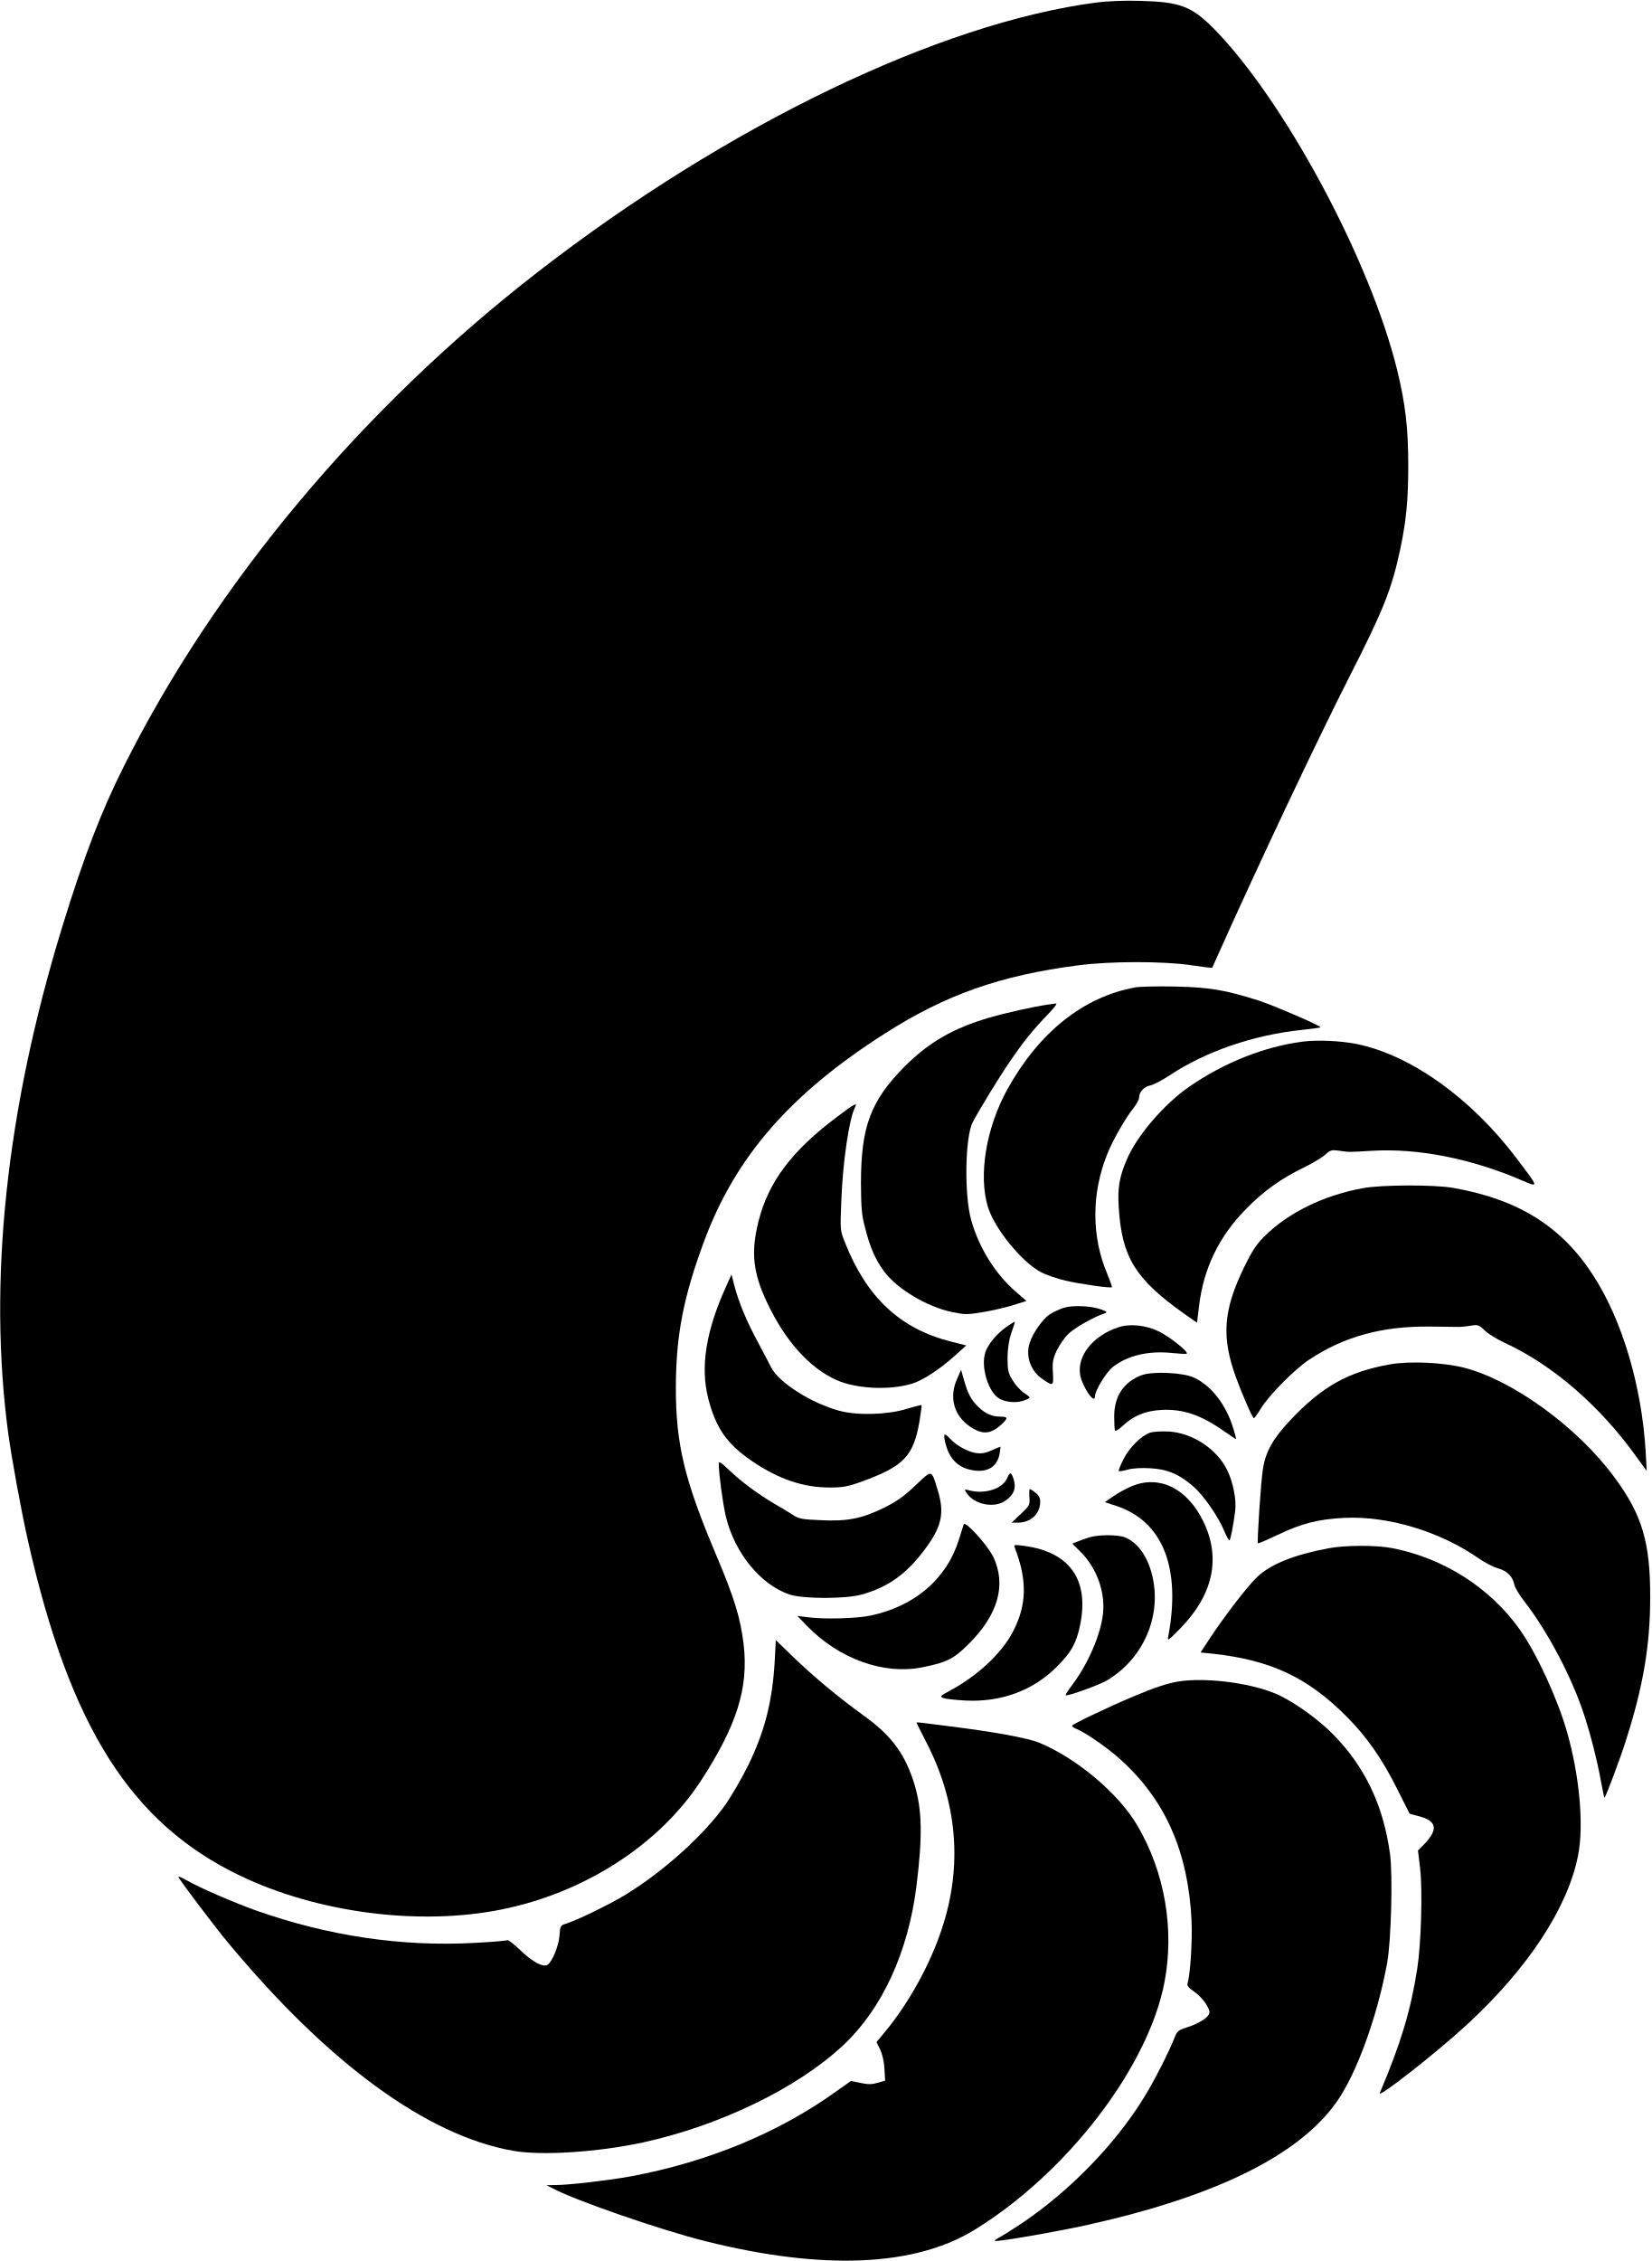
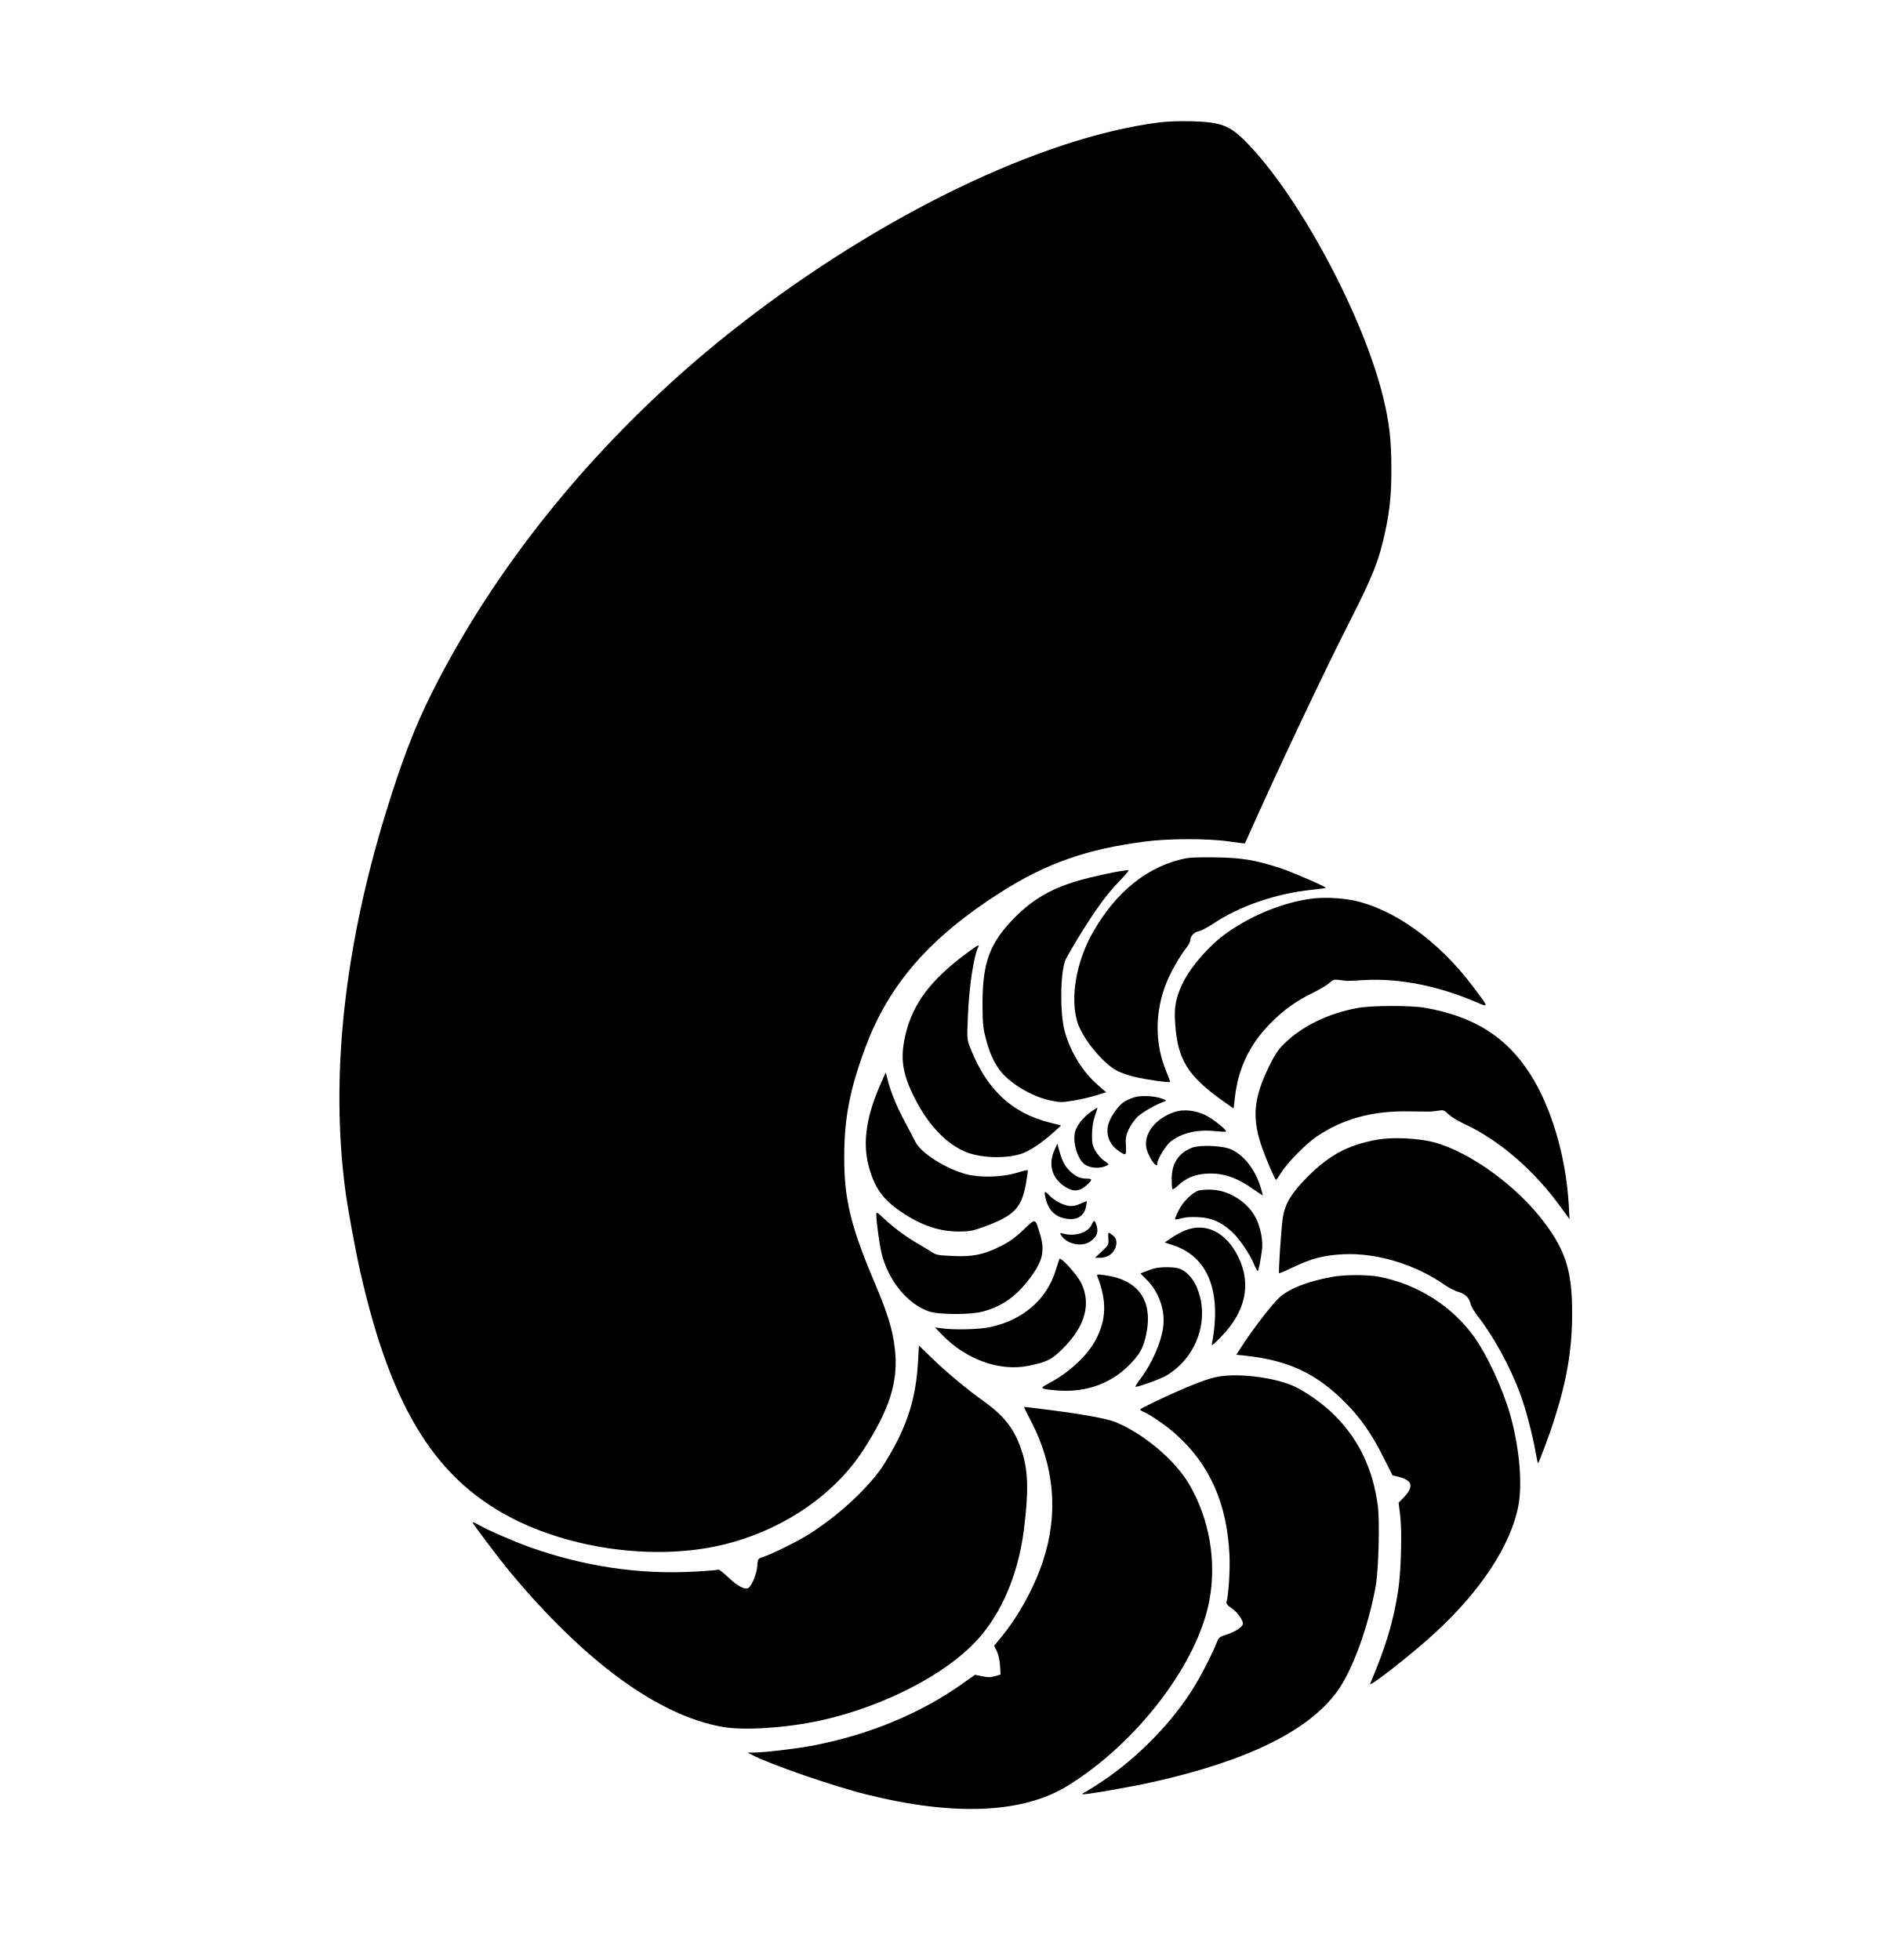
- <svg xmlns="http://www.w3.org/2000/svg" version="1.0" width="935pt" height="1280pt" viewBox="0 0 935 1280" preserveAspectRatio="xMidYMid meet">
-   <g transform="translate(0,1280) scale(0.1,-0.1)" fill="#000000" stroke="none">
+ <svg xmlns="http://www.w3.org/2000/svg" version="1.0" viewBox="0 0 500 520" preserveAspectRatio="xMidYMid meet">
+   <g transform="translate(90,480) scale(0.035,-0.035)" fill="#000000" stroke="none">
    <path d="M6210 12786 c-890 -116 -2095 -696 -3165 -1526 -995 -771 -1824 -1760 -2344 -2799 -129 -257 -228 -515 -351 -916 -315 -1029 -418 -1998 -304 -2855 20 -148 75 -448 114 -620 238 -1050 583 -1593 1200 -1889 439 -210 1013 -285 1480 -191 471 95 894 368 1129 729 203 312 270 525 242 770 -18 151 -53 265 -155 506 -180 425 -230 629 -229 955 1 295 44 513 164 834 178 472 487 826 1021 1166 343 219 652 328 1093 385 179 24 482 24 638 1 65 -10 119 -16 121 -15 1 2 16 36 33 74 237 529 562 1216 747 1580 189 371 236 488 285 717 34 163 45 278 45 473 0 212 -16 349 -63 541 -153 623 -640 1528 -1039 1933 -124 125 -190 150 -412 156 -89 3 -186 -1 -250 -9z" />
    <path d="M6428 7210 c-293 -53 -545 -254 -724 -577 -120 -217 -165 -487 -110 -666 38 -124 195 -316 304 -371 28 -14 89 -35 135 -46 82 -19 256 -44 263 -37 2 2 -10 36 -27 77 -89 211 -89 452 0 675 33 82 102 203 152 266 16 20 29 45 29 56 0 31 29 62 63 68 19 4 67 29 108 56 203 136 479 231 755 259 54 6 99 12 101 14 7 7 -265 124 -348 151 -191 61 -283 76 -474 80 -99 2 -201 0 -227 -5z" />
    <path d="M5935 7113 c-79 -11 -240 -47 -333 -74 -204 -60 -340 -138 -477 -274 -195 -196 -250 -342 -250 -665 1 -139 4 -179 24 -253 27 -107 57 -176 105 -242 71 -99 245 -204 388 -233 72 -15 85 -15 175 0 54 9 131 27 172 40 l73 23 -61 53 c-115 100 -207 247 -251 402 -41 142 -36 473 8 557 39 74 149 254 210 343 76 112 133 182 216 268 33 34 54 61 46 61 -8 -1 -28 -4 -45 -6z" />
    <path d="M7375 6903 c-215 -28 -445 -119 -641 -255 -141 -97 -296 -277 -353 -411 -43 -99 -54 -165 -46 -276 18 -280 94 -402 371 -599 l72 -50 12 99 c26 210 113 390 265 544 99 102 200 174 333 238 48 24 101 56 117 71 27 25 35 27 75 22 61 -9 50 -9 185 -1 262 16 562 -43 847 -165 104 -44 105 -49 -22 119 -258 343 -600 588 -909 651 -92 18 -221 24 -306 13z" />
    <path d="M4742 6479 c-259 -194 -391 -370 -447 -593 -44 -175 -32 -290 49 -461 102 -216 239 -369 393 -438 111 -49 296 -59 425 -21 63 19 158 81 246 160 l63 57 -90 23 c-284 72 -474 250 -596 559 -28 69 -28 70 -21 240 8 217 44 462 78 528 15 28 -3 19 -100 -54z" />
    <path d="M7720 6074 c-223 -40 -426 -139 -561 -274 -44 -43 -70 -83 -113 -171 -120 -247 -131 -397 -47 -628 34 -94 94 -231 101 -230 3 0 21 25 40 56 46 75 189 219 269 273 198 133 417 193 686 190 82 -1 159 -2 170 -2 11 0 39 3 63 7 40 7 46 5 80 -28 20 -19 71 -50 112 -69 270 -124 539 -356 745 -644 31 -43 58 -80 59 -81 0 -1 -2 51 -6 115 -23 368 -132 735 -293 986 -179 281 -426 436 -796 501 -106 19 -404 18 -509 -1z" />
    <path d="M4111 5516 c-114 -251 -146 -454 -101 -632 44 -170 106 -259 249 -356 149 -102 292 -150 441 -149 73 0 101 5 181 34 236 86 291 143 325 338 8 50 14 92 12 94 -2 2 -41 -8 -88 -22 -109 -33 -278 -37 -380 -9 -157 43 -341 160 -383 244 -13 26 -47 90 -75 143 -64 118 -107 222 -132 314 l-18 70 -31 -69z" />
    <path d="M6023 5396 c-23 -7 -57 -23 -76 -35 -40 -24 -100 -108 -117 -165 -24 -75 6 -158 74 -204 60 -41 62 -40 58 37 -4 58 0 78 21 124 14 30 44 74 67 96 37 35 138 93 205 116 17 6 14 9 -20 22 -58 21 -162 25 -212 9z" />
    <path d="M5697 5287 c-55 -40 -102 -96 -118 -144 -25 -77 13 -213 72 -256 34 -24 98 -32 143 -17 20 6 36 15 36 18 0 4 -16 17 -35 29 -18 12 -46 44 -62 70 -25 42 -28 58 -28 128 1 55 8 99 22 140 12 33 20 61 19 62 -1 2 -23 -12 -49 -30z" />
    <path d="M6333 5286 c-143 -47 -234 -159 -217 -268 11 -67 84 -174 84 -123 0 32 63 136 101 166 84 66 205 94 339 79 41 -4 77 -6 80 -3 10 10 -96 95 -157 125 -73 36 -165 46 -230 24z" />
    <path d="M7870 5076 c-236 -42 -384 -125 -565 -317 -97 -103 -139 -178 -154 -276 -12 -78 -34 -413 -28 -420 2 -2 51 19 108 46 136 66 235 91 380 98 250 12 544 -77 763 -230 34 -24 83 -49 109 -56 52 -15 82 -45 92 -93 4 -17 29 -59 55 -92 121 -155 251 -394 324 -598 41 -113 88 -292 112 -426 9 -51 18 -91 19 -90 9 9 88 219 119 317 99 307 140 544 140 816 1 315 -46 471 -205 685 -208 281 -571 545 -848 617 -119 30 -308 39 -421 19z" />
    <path d="M5420 4995 c-48 -105 -19 -210 74 -272 70 -47 116 -43 179 15 36 34 34 42 -7 42 -48 0 -85 16 -124 53 -42 40 -61 75 -83 152 l-17 60 -22 -50z" />
    <path d="M6465 5015 c-102 -38 -156 -119 -156 -234 0 -39 2 -75 5 -80 3 -5 22 7 42 26 62 58 128 86 220 91 123 7 227 -29 362 -125 34 -24 62 -42 62 -40 0 2 -7 28 -16 58 -40 134 -122 242 -221 289 -61 30 -234 38 -298 15z" />
    <path d="M6514 4690 c-50 -16 -120 -85 -153 -152 -17 -34 -29 -63 -26 -66 2 -3 25 1 50 8 27 8 77 11 127 8 98 -5 166 -34 247 -105 57 -50 139 -168 173 -250 12 -29 25 -53 29 -53 6 0 21 74 33 165 8 62 -11 163 -45 232 -58 120 -197 211 -332 219 -40 2 -86 -1 -103 -6z" />
    <path d="M5351 4639 c21 -92 67 -143 145 -160 89 -20 150 13 164 91 4 22 6 40 5 40 -1 0 -24 -9 -50 -21 -36 -16 -58 -19 -89 -15 -47 8 -110 42 -145 80 -34 36 -40 33 -30 -15z" />
    <path d="M4070 4511 c0 -55 23 -224 40 -296 50 -207 197 -387 361 -442 76 -25 316 -26 408 0 156 43 264 123 374 278 81 115 95 190 56 315 -36 117 -29 116 -125 25 -65 -62 -107 -91 -177 -126 -125 -62 -210 -79 -361 -71 -103 4 -124 8 -155 29 -20 13 -67 42 -106 64 -92 54 -187 124 -257 191 -50 47 -58 52 -58 33z" />
    <path d="M5702 4430 c-27 -59 -127 -91 -215 -67 -27 7 -28 7 -13 -16 42 -64 154 -87 217 -44 49 33 64 70 50 118 -14 47 -22 49 -39 9z" />
    <path d="M6410 4387 c-31 -13 -78 -38 -105 -57 l-49 -34 67 -22 c262 -88 365 -350 292 -739 -6 -27 1 -23 68 46 187 191 232 400 130 607 -91 186 -247 263 -403 199z" />
    <path d="M5829 4324 c3 -44 1 -48 -49 -95 l-52 -49 36 0 c73 0 126 50 126 119 0 20 -8 36 -26 50 -15 12 -29 21 -33 21 -3 0 -4 -21 -2 -46z" />
    <path d="M5457 4170 c-3 -8 -15 -46 -27 -85 -69 -223 -250 -378 -500 -431 -80 -17 -269 -22 -360 -9 l-55 7 55 -57 c180 -186 435 -278 652 -234 140 28 178 47 264 133 166 166 213 333 139 491 -33 68 -161 209 -168 185z" />
    <path d="M6165 4096 c-22 -8 -52 -18 -66 -24 l-27 -11 53 -53 c88 -91 135 -227 120 -348 -14 -118 -84 -279 -174 -399 -23 -30 -39 -56 -37 -58 8 -8 188 57 234 84 205 121 311 363 257 591 -26 110 -81 187 -153 218 -42 17 -153 17 -207 0z" />
    <path d="M5745 4041 c73 -188 70 -328 -11 -481 -63 -121 -201 -249 -355 -331 -57 -31 -59 -33 -37 -42 12 -5 68 -11 123 -14 202 -11 384 56 519 191 82 82 110 132 131 232 55 258 -56 417 -313 452 -56 8 -62 7 -57 -7z" />
    <path d="M7523 4035 c-192 -36 -326 -89 -403 -161 -54 -51 -186 -222 -270 -350 l-52 -79 69 -7 c329 -36 540 -135 762 -360 112 -113 198 -237 282 -405 l71 -141 45 -12 c109 -27 120 -74 37 -161 l-35 -35 12 -100 c15 -123 6 -430 -16 -569 -37 -237 -92 -420 -212 -704 -15 -35 322 229 492 386 347 319 574 665 631 961 33 171 8 446 -62 694 -55 193 -174 450 -270 585 -168 236 -432 403 -722 459 -90 17 -261 17 -359 -1z" />
    <path d="M4387 3400 c-13 -230 -56 -401 -151 -595 -35 -71 -93 -170 -127 -220 -125 -176 -354 -382 -573 -515 -90 -54 -265 -139 -327 -159 -36 -11 -37 -13 -41 -69 -4 -55 -38 -141 -65 -163 -23 -20 -85 11 -155 79 -37 35 -71 62 -76 58 -5 -3 -87 -10 -183 -15 -413 -23 -833 39 -1244 185 -120 43 -310 125 -382 166 -29 17 -53 27 -53 23 0 -10 200 -275 283 -375 568 -683 1125 -1090 1612 -1176 161 -29 479 -8 735 47 436 95 876 308 1134 550 220 205 368 526 415 899 35 282 33 430 -10 575 -52 172 -128 277 -286 391 -146 105 -288 224 -404 336 l-96 93 -6 -115z" />
    <path d="M6668 3280 c-62 -11 -129 -33 -253 -85 -144 -61 -345 -157 -345 -165 0 -4 13 -13 28 -19 49 -20 175 -107 242 -168 257 -229 389 -526 407 -918 5 -114 -7 -302 -23 -356 -3 -11 9 -25 36 -43 46 -30 93 -96 88 -122 -4 -25 -60 -60 -126 -81 -50 -16 -57 -22 -71 -58 -30 -78 -119 -253 -175 -342 -162 -263 -421 -529 -691 -710 -49 -33 -105 -68 -123 -78 -19 -9 -32 -19 -29 -21 7 -8 352 52 528 91 722 161 1190 391 1405 692 114 158 234 489 289 793 22 123 32 492 16 612 -37 276 -142 497 -324 681 -77 78 -200 168 -294 215 -137 70 -420 110 -585 82z" />
    <path d="M5190 3047 c0 -2 24 -50 54 -108 177 -341 208 -701 89 -1059 -66 -200 -186 -418 -318 -578 l-52 -63 21 -42 c12 -26 22 -68 24 -109 l4 -67 -42 -12 c-33 -10 -54 -10 -97 -1 l-55 11 -82 -58 c-326 -235 -729 -401 -1165 -482 -122 -22 -349 -49 -424 -49 l-52 -1 35 -18 c132 -70 619 -238 865 -299 665 -166 1185 -144 1524 65 524 322 984 922 1075 1403 57 299 1 621 -153 884 -107 183 -346 384 -559 471 -64 26 -260 62 -520 94 -180 23 -172 22 -172 18z" />
  </g>
</svg>
